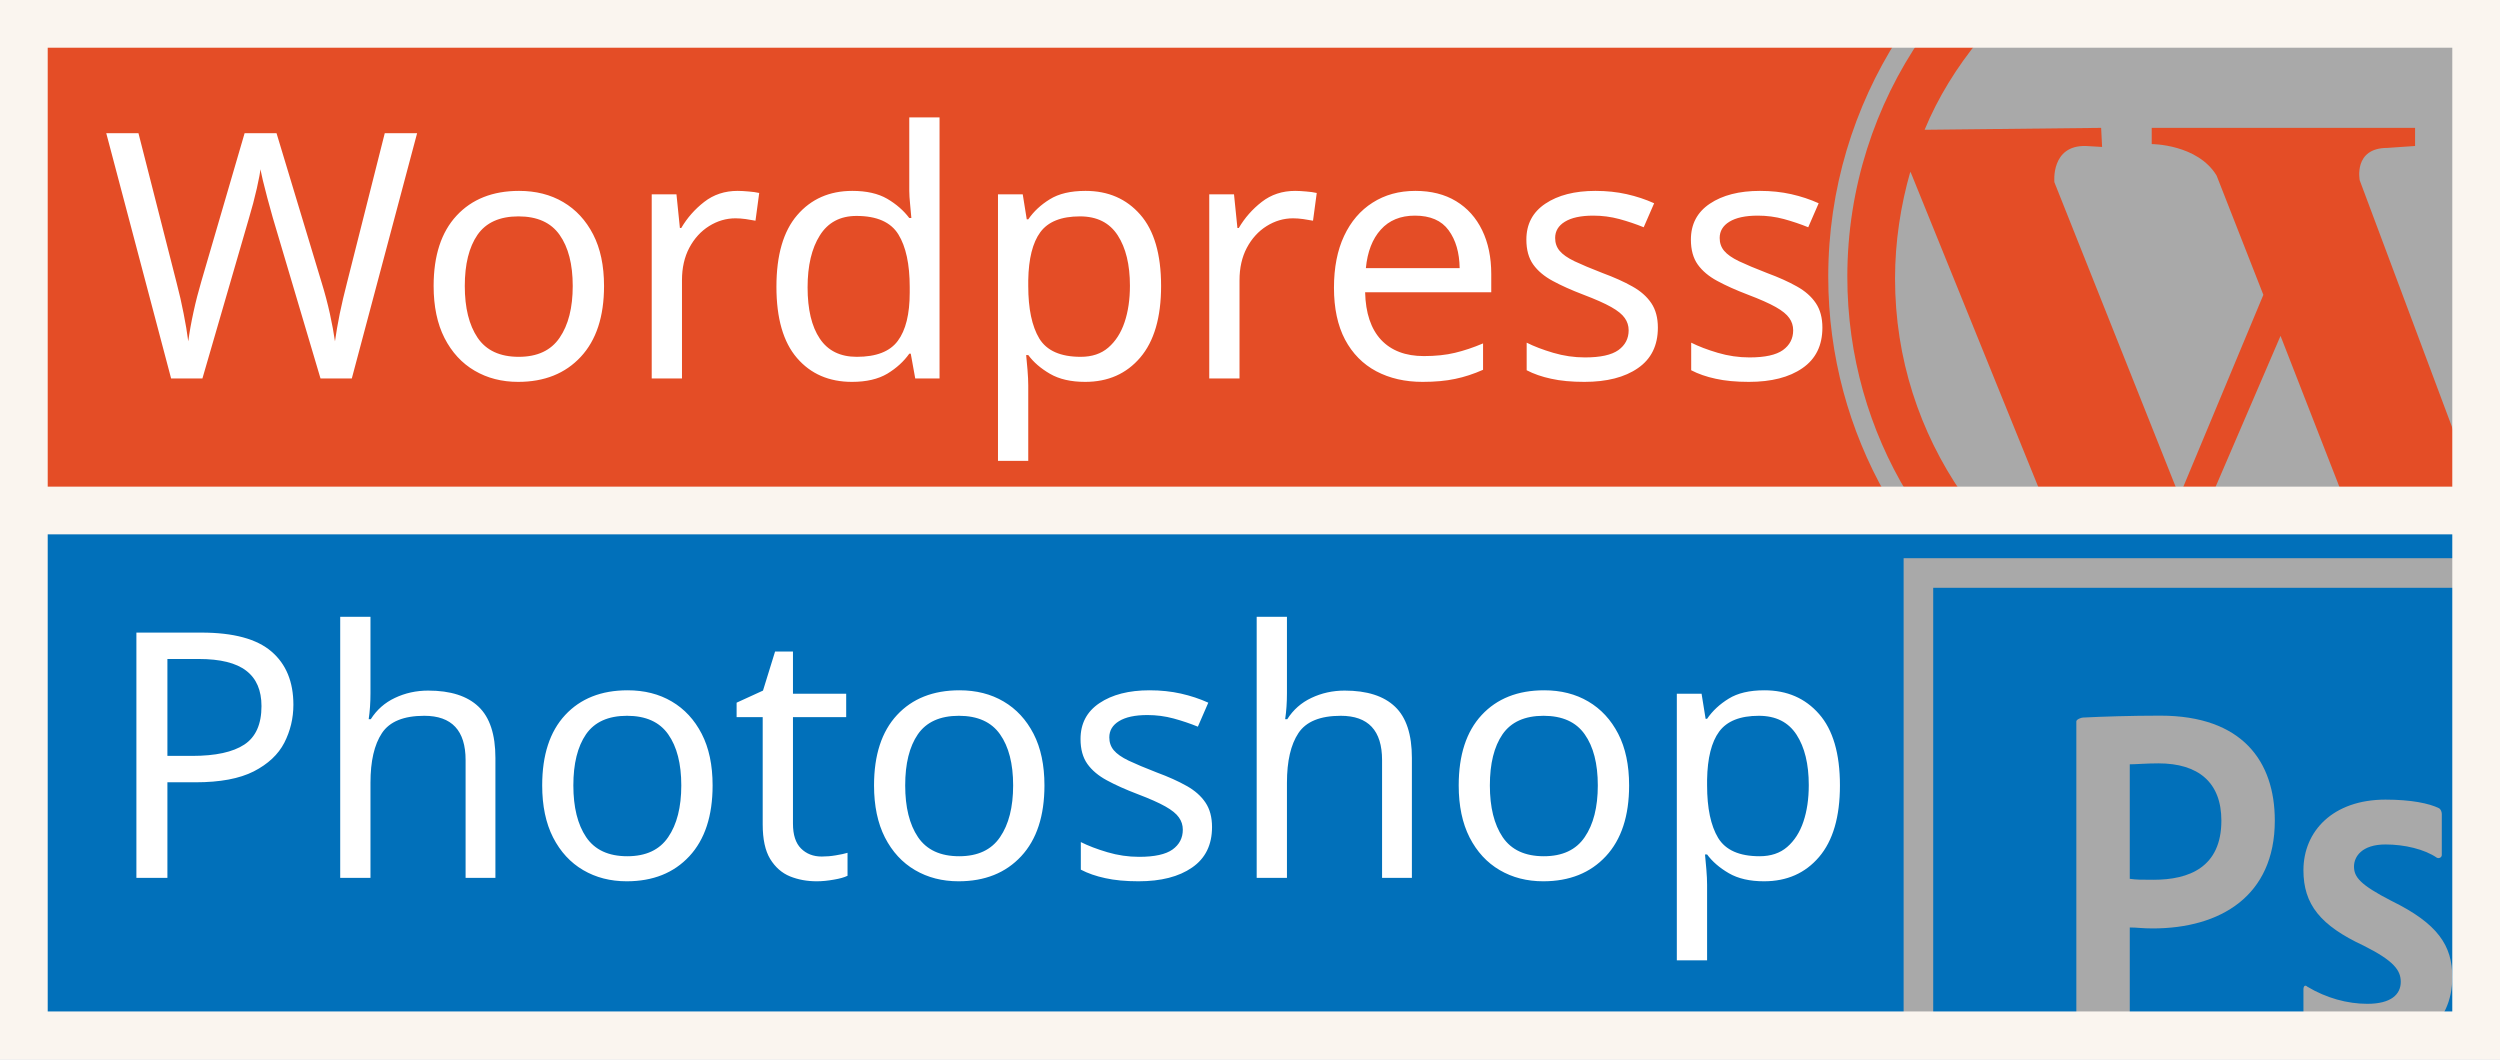
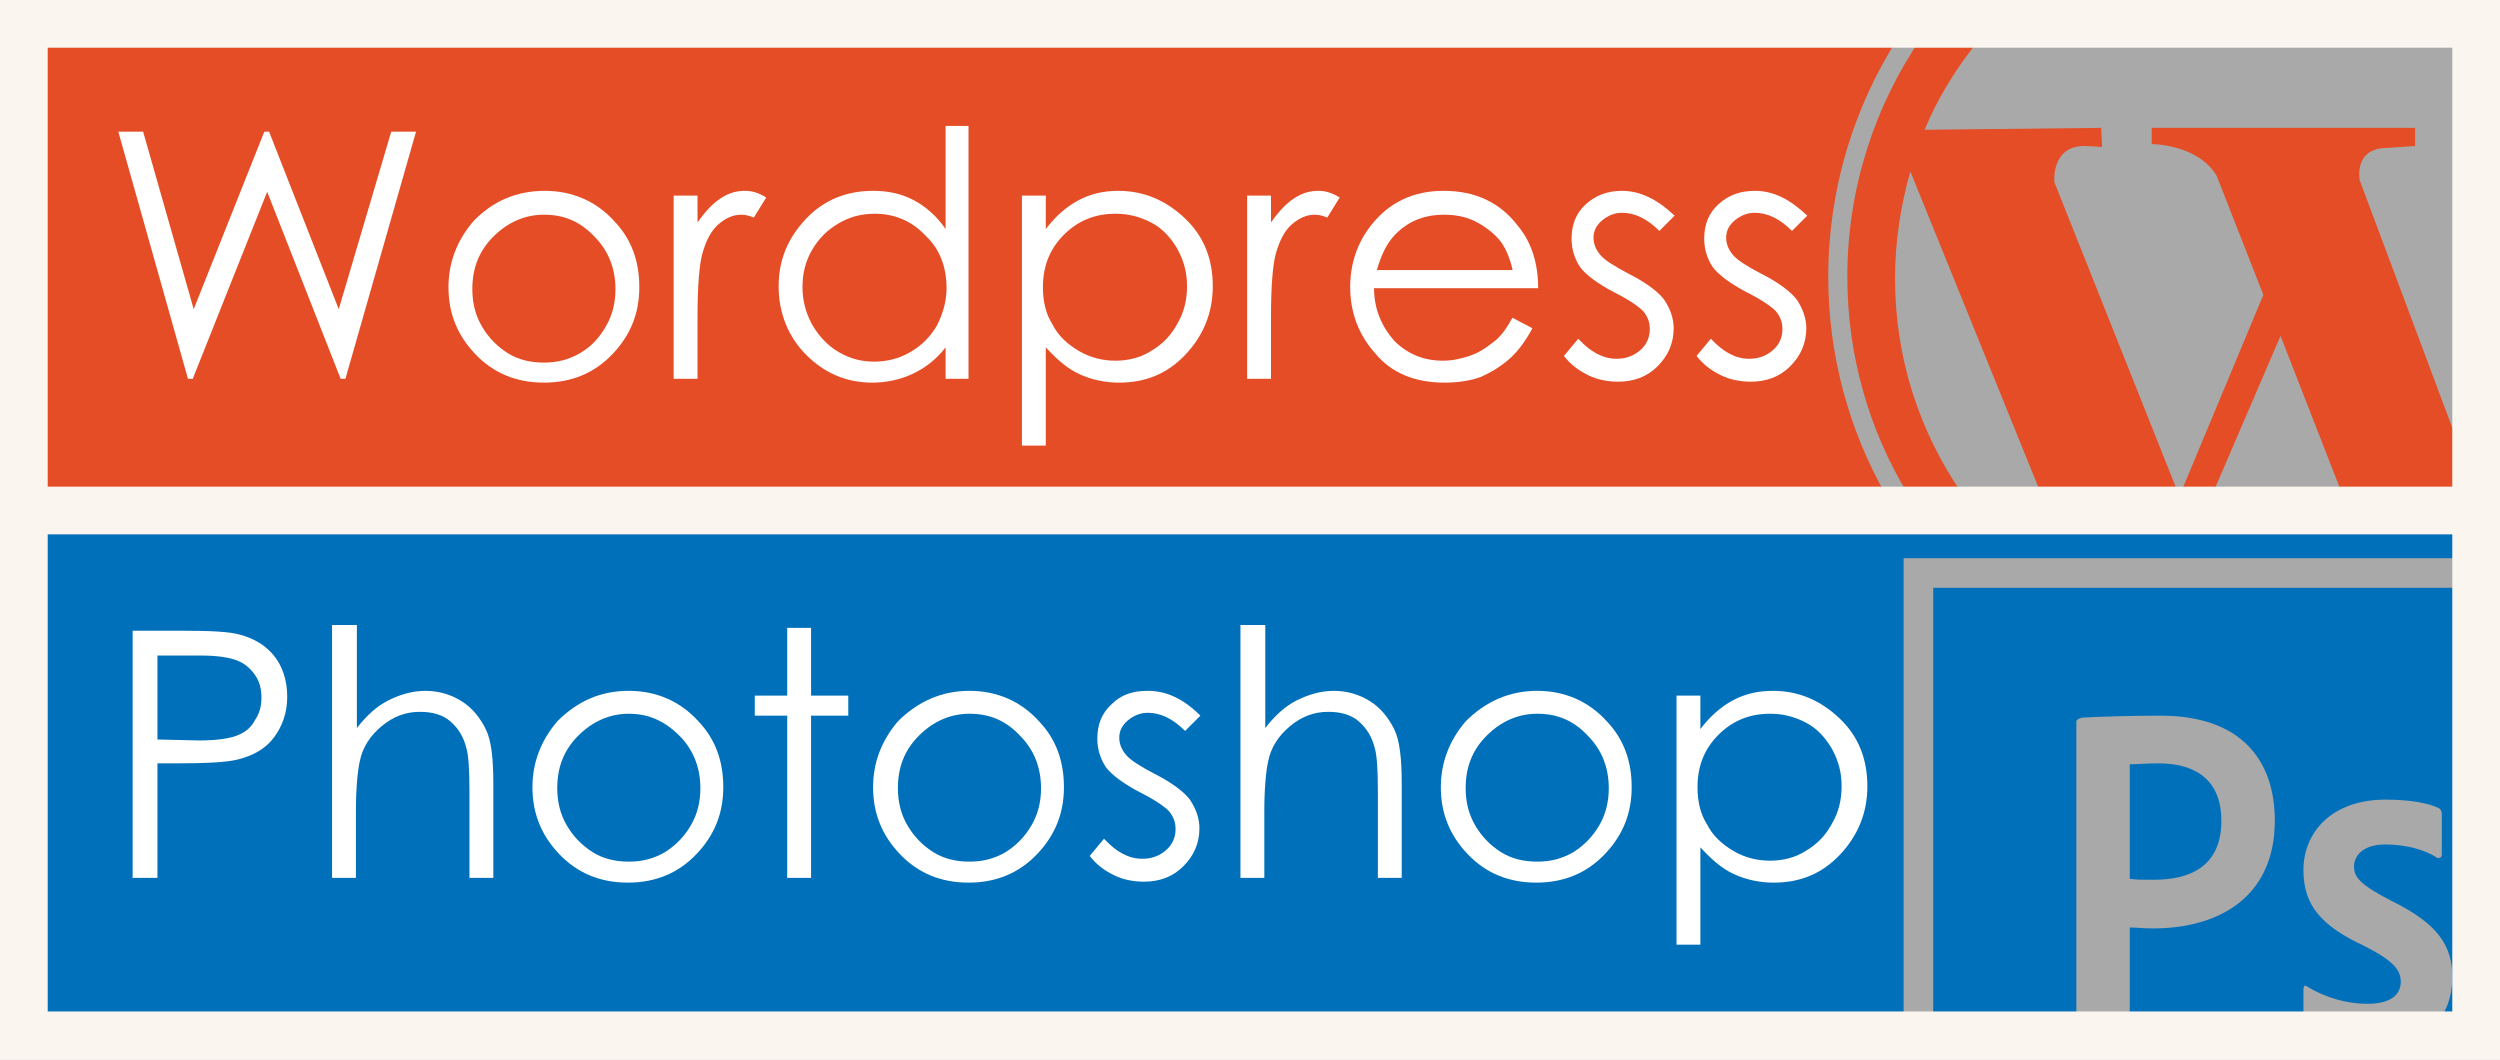
<svg xmlns="http://www.w3.org/2000/svg" version="1.1" id="Layer_1" x="0px" y="0px" viewBox="0 0 262 111" style="enable-background:new 0 0 262 111;" xml:space="preserve">
  <style type="text/css">
	.st0{fill:#E44D26;}
	.st1{fill:#0170BA;}
- 	.st2{fill:#FFFFFF;}
- 	.st3{	font-family: Century Gothic,CenturyGothic,AppleGothic,sans-serif;
- }
- 	.st4{font-size:36px;}
- 	.st5{fill:#A9A9A9;}
- 	.st6{fill:none;stroke:#FAF5EF;stroke-width:5;stroke-miterlimit:10;}
- 	.st7{fill:none;stroke:#000000;stroke-width:16;stroke-miterlimit:10;}
+ 	.st2{enable-background:new    ;}
+ 	.st3{fill:#FFFFFF;}
+ 	.st4{fill:#A9A9A9;}
+ 	.st5{fill:none;stroke:#FAF5EF;stroke-width:5;stroke-miterlimit:10;}
+ 	.st6{fill:none;stroke:#000000;stroke-width:16;stroke-miterlimit:10;}
</style>
  <g>
    <rect x="3" y="4" class="st0" width="257" height="53" />
  </g>
  <g>
    <rect x="3" y="55" class="st1" width="257" height="54" />
  </g>
-   <text transform="matrix(1 0 0 1 10.698 39.661)" class="st2 st3 st4">Wordpress</text>
-   <text transform="matrix(1 0 0 1 10.8098 91.9994)" class="st2 st3 st4">Photoshop</text>
-   <path class="st5" d="M245.9,52.9L239,35.2l-7.4,17.2C236.4,52.4,241.1,52.8,245.9,52.9z" />
-   <path class="st5" d="M213.8,51.5l-13.5-33.3l-0.1-0.2c-1,3.5-1.6,7.3-1.6,11.2c0,8.4,2.6,16.1,7,22.5  C208.3,51.6,211.1,51.5,213.8,51.5z" />
-   <path class="st5" d="M258.6,44.1c0.1-0.4,0.1-0.8,0.2-1.2c0.1-1.7,0.2-3.4,0.2-5.1c-0.1-2.6-0.5-5.3-0.6-7.8  c-0.4-7.4-0.2-14.8-0.5-22.2c-0.3-1.1-0.5-2.1-0.7-3.2c-5.9-0.2-11.8-0.4-17.8-0.5c-9.7-0.1-19.4,0.4-29.1,0.5c-1.1,0-2-0.2-2.9-0.4  c-2.3,2.8-4.3,6-5.7,9.4l18.5-0.2l0.1,2l-1.7-0.1c-3.7-0.1-3.3,3.8-3.3,3.8l13.1,32.9l8.8-21.1l-4.9-12.5c-2-3.3-6.8-3.3-6.8-3.3  v-1.7h27.6l0,1.9l-2.9,0.2c-3.6,0-2.9,3.4-2.9,3.4l10.4,27.8C257.9,45.8,258.2,44.9,258.6,44.1z" />
-   <path class="st5" d="M198.8,51.7c0.4,0,0.8,0,1.1,0c-4-6.6-6.3-14.4-6.3-22.7c0-9.3,2.9-18,7.8-25.1c-0.7,0-1.4,0.1-2,0.1  c-0.2,0-0.3,0-0.5,0c-4.6,7.2-7.3,15.8-7.3,25c0,8.3,2.2,16.1,6,22.8C198,51.7,198.4,51.7,198.8,51.7z" />
-   <line class="st6" x1="261" y1="53.5" x2="4" y2="53.5" />
-   <path class="st5" d="M248.1,105.2c-2.1,0-4.3-0.6-6.3-1.8c-0.2-0.2-0.4-0.1-0.4,0.3v4.6c0,0.3,0,0.4,0.2,0.5  c1.3,0.8,3.7,1.3,6.4,1.3c5.2,0,9-2.7,9-7.7c0-3.3-1.5-5.6-6.4-8c-3.3-1.7-3.9-2.5-3.9-3.6c0-1,0.8-2.3,3.3-2.3c2,0,4.1,0.5,5.4,1.4  c0.3,0.1,0.5-0.1,0.5-0.3v-4.3c0-0.2-0.1-0.5-0.3-0.6c-1-0.5-2.9-0.9-5.6-0.9c-5.5,0-8.6,3.3-8.6,7.4c0,3.6,1.8,5.8,6.3,7.9  c3.2,1.6,3.9,2.6,3.9,3.8C251.6,104.2,250.6,105.2,248.1,105.2z" />
-   <path class="st5" d="M226.4,75c-3.1,0-6.1,0.1-8.1,0.2c-0.2,0-0.7,0.2-0.7,0.4h0v33.6c0,0.3,0.1,0.4,0.4,0.4h4.8  c0.3,0,0.4-0.1,0.4-0.4v-12c0.8,0,1.3,0.1,2.4,0.1c7.1,0,12.8-3.4,12.8-11.3C238.4,79.8,235,75,226.4,75z M225.7,92.2  c-1.3,0-1.8,0-2.5-0.1V80.1c0.6,0,1.8-0.1,3-0.1c4.2,0,6.6,2,6.6,6C232.8,90.9,229.4,92.2,225.7,92.2z" />
-   <path class="st5" d="M202.6,106.5V61.6h55.8c0-1.1,0.2-2.2,0.7-3.1h-59.6v48.3C200.5,106.5,201.6,106.4,202.6,106.5z" />
-   <path class="st7" d="M127.2,25.6" />
-   <rect x="2.5" y="2.5" class="st6" width="257" height="106" />
+   <g class="st2">
+     <path class="st3" d="M12.4,13.8H15l5.3,18.6l7.4-18.6h0.5l7.3,18.6L41,13.8h2.6l-7.4,25.9h-0.5L28,20.1l-7.8,19.6h-0.5L12.4,13.8z" />
+     <path class="st3" d="M57.1,20c2.9,0,5.4,1.1,7.3,3.2c1.8,1.9,2.6,4.2,2.6,6.9c0,2.7-0.9,5-2.8,7c-1.9,2-4.3,3-7.2,3   c-2.9,0-5.3-1-7.2-3c-1.9-2-2.8-4.3-2.8-7c0-2.6,0.9-4.9,2.6-6.9C51.6,21.1,54.1,20,57.1,20z M57,22.5c-2,0-3.8,0.8-5.3,2.3   c-1.5,1.5-2.2,3.3-2.2,5.5c0,1.4,0.3,2.7,1,3.9c0.7,1.2,1.6,2.1,2.7,2.8s2.4,1,3.8,1c1.4,0,2.6-0.3,3.8-1s2-1.6,2.7-2.8   s1-2.5,1-3.9c0-2.1-0.7-4-2.2-5.5C60.8,23.2,59.1,22.5,57,22.5z" />
+     <path class="st3" d="M70.6,20.5h2.5v2.8c0.8-1.1,1.5-1.9,2.4-2.5s1.7-0.8,2.6-0.8c0.7,0,1.4,0.2,2.2,0.7L79,22.8   c-0.5-0.2-0.9-0.3-1.3-0.3c-0.8,0-1.6,0.3-2.4,1s-1.3,1.7-1.7,3.1c-0.3,1.1-0.5,3.3-0.5,6.6v6.5h-2.5V20.5z" />
+     <path class="st3" d="M101.5,13.2v26.5h-2.4v-3.3c-1,1.3-2.2,2.2-3.5,2.8s-2.7,0.9-4.2,0.9c-2.7,0-5-1-6.9-2.9s-2.9-4.4-2.9-7.2   c0-2.8,1-5.1,2.9-7.1s4.3-2.9,7-2.9c1.6,0,3,0.3,4.3,1s2.4,1.7,3.3,3V13.2H101.5z M91.7,22.4c-1.4,0-2.6,0.3-3.8,1   s-2.1,1.6-2.8,2.8c-0.7,1.2-1,2.5-1,3.9c0,1.3,0.3,2.6,1,3.9c0.7,1.2,1.6,2.2,2.8,2.9c1.2,0.7,2.4,1,3.7,1c1.3,0,2.6-0.3,3.8-1   c1.2-0.7,2.1-1.6,2.8-2.8c0.6-1.2,1-2.5,1-3.9c0-2.2-0.7-4.1-2.2-5.5C95.6,23.2,93.8,22.4,91.7,22.4z" />
+     <path class="st3" d="M107.1,20.5h2.5v3.5c1-1.3,2.1-2.3,3.4-3c1.3-0.7,2.7-1,4.2-1c2.7,0,5,1,7,2.9s2.9,4.3,2.9,7.1   c0,2.8-1,5.2-2.9,7.2s-4.2,2.9-6.9,2.9c-1.5,0-2.9-0.3-4.2-0.9s-2.4-1.6-3.5-2.8v10.3h-2.5V20.5z M116.9,22.4   c-2.1,0-3.9,0.7-5.4,2.2c-1.5,1.5-2.2,3.3-2.2,5.5c0,1.5,0.3,2.8,1,3.9c0.6,1.2,1.6,2.1,2.8,2.8s2.5,1,3.8,1c1.3,0,2.6-0.3,3.7-1   c1.2-0.7,2.1-1.6,2.8-2.9c0.7-1.2,1-2.5,1-3.9c0-1.4-0.3-2.6-1-3.9c-0.7-1.2-1.6-2.2-2.8-2.8S118.3,22.4,116.9,22.4z" />
+     <path class="st3" d="M130.7,20.5h2.5v2.8c0.8-1.1,1.5-1.9,2.4-2.5s1.7-0.8,2.6-0.8c0.7,0,1.4,0.2,2.2,0.7l-1.3,2.1   c-0.5-0.2-0.9-0.3-1.3-0.3c-0.8,0-1.6,0.3-2.4,1s-1.3,1.7-1.7,3.1c-0.3,1.1-0.5,3.3-0.5,6.6v6.5h-2.5V20.5z" />
+     <path class="st3" d="M158.5,33.3l2.1,1.1c-0.7,1.3-1.5,2.4-2.4,3.2c-0.9,0.8-1.9,1.4-3,1.9c-1.1,0.4-2.4,0.6-3.8,0.6   c-3.1,0-5.6-1-7.3-3.1c-1.8-2-2.6-4.4-2.6-6.9c0-2.4,0.7-4.6,2.2-6.5c1.9-2.4,4.4-3.6,7.6-3.6c3.3,0,5.9,1.2,7.8,3.7   c1.4,1.7,2.1,3.9,2.1,6.5H144c0,2.2,0.8,4,2.1,5.5c1.4,1.4,3.1,2.1,5.1,2.1c1,0,1.9-0.2,2.8-0.5s1.7-0.8,2.3-1.3   C157.1,35.5,157.8,34.6,158.5,33.3z M158.5,28.2c-0.3-1.3-0.8-2.4-1.4-3.1s-1.5-1.4-2.5-1.9c-1-0.5-2.1-0.7-3.3-0.7   c-1.9,0-3.5,0.6-4.8,1.8c-1,0.9-1.7,2.2-2.2,4H158.5z" />
+     <path class="st3" d="M175.5,22.6l-1.6,1.6c-1.3-1.3-2.6-1.9-3.9-1.9c-0.8,0-1.5,0.3-2.1,0.8c-0.6,0.5-0.9,1.1-0.9,1.8   c0,0.6,0.2,1.2,0.7,1.8c0.5,0.6,1.5,1.2,3,2c1.8,0.9,3.1,1.9,3.7,2.7c0.6,0.9,1,1.9,1,3c0,1.6-0.6,2.9-1.7,4s-2.5,1.6-4.1,1.6   c-1.1,0-2.2-0.2-3.2-0.7c-1-0.5-1.8-1.1-2.5-2l1.5-1.8c1.3,1.4,2.6,2.1,4,2.1c1,0,1.8-0.3,2.5-0.9s1-1.4,1-2.2   c0-0.7-0.2-1.3-0.7-1.9c-0.5-0.5-1.5-1.2-3.1-2c-1.7-0.9-2.9-1.8-3.5-2.6c-0.6-0.9-0.9-1.9-0.9-3c0-1.5,0.5-2.7,1.5-3.6   s2.2-1.4,3.8-1.4C171.9,20,173.7,20.9,175.5,22.6z" />
+     <path class="st3" d="M189.4,22.6l-1.6,1.6c-1.3-1.3-2.6-1.9-3.9-1.9c-0.8,0-1.5,0.3-2.1,0.8c-0.6,0.5-0.9,1.1-0.9,1.8   c0,0.6,0.2,1.2,0.7,1.8c0.5,0.6,1.5,1.2,3,2c1.8,0.9,3.1,1.9,3.7,2.7c0.6,0.9,1,1.9,1,3c0,1.6-0.6,2.9-1.7,4s-2.5,1.6-4.1,1.6   c-1.1,0-2.2-0.2-3.2-0.7c-1-0.5-1.8-1.1-2.5-2l1.5-1.8c1.3,1.4,2.6,2.1,4,2.1c1,0,1.8-0.3,2.5-0.9s1-1.4,1-2.2   c0-0.7-0.2-1.3-0.7-1.9c-0.5-0.5-1.5-1.2-3.1-2c-1.7-0.9-2.9-1.8-3.5-2.6c-0.6-0.9-0.9-1.9-0.9-3c0-1.5,0.5-2.7,1.5-3.6   s2.2-1.4,3.8-1.4C185.9,20,187.6,20.9,189.4,22.6z" />
+   </g>
+   <g class="st2">
+     <path class="st3" d="M13.9,66.1h5.2c3,0,4.9,0.1,6,0.4c1.5,0.4,2.7,1.1,3.6,2.2s1.4,2.6,1.4,4.3c0,1.7-0.5,3.1-1.4,4.3   s-2.2,1.9-3.8,2.3c-1.2,0.3-3.4,0.4-6.6,0.4h-1.8v12h-2.6V66.1z M16.5,68.7v8.8l4.4,0.1c1.8,0,3.1-0.2,3.9-0.5s1.5-0.8,1.9-1.6   c0.5-0.7,0.7-1.5,0.7-2.4c0-0.9-0.2-1.7-0.7-2.4s-1.1-1.2-1.9-1.5s-2-0.5-3.8-0.5H16.5z" />
+     <path class="st3" d="M34.9,65.5h2.5v10.8c1-1.3,2.1-2.3,3.3-2.9s2.5-1,3.9-1c1.4,0,2.7,0.4,3.8,1.1s1.9,1.7,2.5,2.9   s0.8,3.1,0.8,5.8V92h-2.5v-9.1c0-2.2-0.1-3.7-0.3-4.4c-0.3-1.3-0.9-2.2-1.7-2.9s-1.9-1-3.2-1c-1.5,0-2.8,0.5-4,1.5s-2,2.2-2.3,3.7   c-0.2,0.9-0.4,2.7-0.4,5.2v7h-2.5V65.5z" />
+     <path class="st3" d="M65.9,72.4c2.9,0,5.4,1.1,7.3,3.2c1.8,1.9,2.6,4.2,2.6,6.9c0,2.7-0.9,5-2.8,7s-4.3,3-7.2,3c-2.9,0-5.3-1-7.2-3   s-2.8-4.3-2.8-7c0-2.6,0.9-4.9,2.6-6.9C60.5,73.5,62.9,72.4,65.9,72.4z M65.9,74.8c-2,0-3.8,0.8-5.3,2.3s-2.2,3.3-2.2,5.5   c0,1.4,0.3,2.7,1,3.9c0.7,1.2,1.6,2.1,2.7,2.8c1.1,0.7,2.4,1,3.8,1s2.6-0.3,3.8-1c1.1-0.7,2-1.6,2.7-2.8c0.7-1.2,1-2.5,1-3.9   c0-2.1-0.7-4-2.2-5.5C69.6,75.5,67.9,74.8,65.9,74.8z" />
+     <path class="st3" d="M82.5,65.8H85v7.1h3.9V75H85v17h-2.5V75h-3.4v-2.1h3.4V65.8z" />
+     <path class="st3" d="M101.6,72.4c2.9,0,5.4,1.1,7.3,3.2c1.8,1.9,2.6,4.2,2.6,6.9c0,2.7-0.9,5-2.8,7s-4.3,3-7.2,3   c-2.9,0-5.3-1-7.2-3s-2.8-4.3-2.8-7c0-2.6,0.9-4.9,2.6-6.9C96.2,73.5,98.7,72.4,101.6,72.4z M101.6,74.8c-2,0-3.8,0.8-5.3,2.3   s-2.2,3.3-2.2,5.5c0,1.4,0.3,2.7,1,3.9c0.7,1.2,1.6,2.1,2.7,2.8c1.1,0.7,2.4,1,3.8,1s2.6-0.3,3.8-1c1.1-0.7,2-1.6,2.7-2.8   c0.7-1.2,1-2.5,1-3.9c0-2.1-0.7-4-2.2-5.5C105.4,75.5,103.7,74.8,101.6,74.8z" />
+     <path class="st3" d="M125.8,75l-1.6,1.6c-1.3-1.3-2.6-1.9-3.9-1.9c-0.8,0-1.5,0.3-2.1,0.8c-0.6,0.5-0.9,1.1-0.9,1.8   c0,0.6,0.2,1.2,0.7,1.8c0.5,0.6,1.5,1.2,3,2c1.8,0.9,3.1,1.9,3.7,2.7c0.6,0.9,1,1.9,1,3c0,1.6-0.6,2.9-1.7,4   c-1.1,1.1-2.5,1.6-4.1,1.6c-1.1,0-2.2-0.2-3.2-0.7s-1.8-1.1-2.5-2l1.5-1.8c1.3,1.4,2.6,2.1,4,2.1c1,0,1.8-0.3,2.5-0.9   c0.7-0.6,1-1.4,1-2.2c0-0.7-0.2-1.3-0.7-1.9c-0.5-0.5-1.5-1.2-3.1-2c-1.7-0.9-2.9-1.8-3.5-2.6c-0.6-0.9-0.9-1.9-0.9-3   c0-1.5,0.5-2.7,1.5-3.6c1-1,2.2-1.4,3.8-1.4C122.2,72.4,124,73.2,125.8,75z" />
+     <path class="st3" d="M130.1,65.5h2.5v10.8c1-1.3,2.1-2.3,3.3-2.9s2.5-1,3.9-1c1.4,0,2.7,0.4,3.8,1.1s1.9,1.7,2.5,2.9   s0.8,3.1,0.8,5.8V92h-2.5v-9.1c0-2.2-0.1-3.7-0.3-4.4c-0.3-1.3-0.9-2.2-1.7-2.9s-1.9-1-3.2-1c-1.5,0-2.8,0.5-4,1.5s-2,2.2-2.3,3.7   c-0.2,0.9-0.4,2.7-0.4,5.2v7h-2.5V65.5z" />
+     <path class="st3" d="M161.1,72.4c2.9,0,5.4,1.1,7.3,3.2c1.8,1.9,2.6,4.2,2.6,6.9c0,2.7-0.9,5-2.8,7s-4.3,3-7.2,3   c-2.9,0-5.3-1-7.2-3s-2.8-4.3-2.8-7c0-2.6,0.9-4.9,2.6-6.9C155.7,73.5,158.2,72.4,161.1,72.4z M161.1,74.8c-2,0-3.8,0.8-5.3,2.3   s-2.2,3.3-2.2,5.5c0,1.4,0.3,2.7,1,3.9c0.7,1.2,1.6,2.1,2.7,2.8c1.1,0.7,2.4,1,3.8,1s2.6-0.3,3.8-1c1.1-0.7,2-1.6,2.7-2.8   c0.7-1.2,1-2.5,1-3.9c0-2.1-0.7-4-2.2-5.5C164.9,75.5,163.2,74.8,161.1,74.8z" />
+     <path class="st3" d="M175.7,72.9h2.5v3.5c1-1.3,2.1-2.3,3.4-3c1.3-0.7,2.7-1,4.2-1c2.7,0,5,1,7,2.9s2.9,4.3,2.9,7.1   c0,2.8-1,5.2-2.9,7.2s-4.2,2.9-6.9,2.9c-1.5,0-2.9-0.3-4.2-0.9c-1.3-0.6-2.4-1.6-3.5-2.8V99h-2.5V72.9z M185.5,74.8   c-2.1,0-3.9,0.7-5.4,2.2c-1.5,1.5-2.2,3.3-2.2,5.5c0,1.5,0.3,2.8,1,3.9c0.6,1.2,1.6,2.1,2.8,2.8s2.5,1,3.8,1c1.3,0,2.6-0.3,3.7-1   c1.2-0.7,2.1-1.6,2.8-2.9c0.7-1.2,1-2.5,1-3.9c0-1.4-0.3-2.6-1-3.9c-0.7-1.2-1.6-2.2-2.8-2.8S186.9,74.8,185.5,74.8z" />
+   </g>
+   <path class="st4" d="M245.9,52.9L239,35.2l-7.4,17.2C236.4,52.4,241.1,52.8,245.9,52.9z" />
+   <path class="st4" d="M213.8,51.5l-13.5-33.3l-0.1-0.2c-1,3.5-1.6,7.3-1.6,11.2c0,8.4,2.6,16.1,7,22.5  C208.3,51.6,211.1,51.5,213.8,51.5z" />
+   <path class="st4" d="M258.6,44.1c0.1-0.4,0.1-0.8,0.2-1.2c0.1-1.7,0.2-3.4,0.2-5.1c-0.1-2.6-0.5-5.3-0.6-7.8  c-0.4-7.4-0.2-14.8-0.5-22.2c-0.3-1.1-0.5-2.1-0.7-3.2c-5.9-0.2-11.8-0.4-17.8-0.5C229.7,4,220,4.5,210.3,4.6c-1.1,0-2-0.2-2.9-0.4  c-2.3,2.8-4.3,6-5.7,9.4l18.5-0.2l0.1,2l-1.7-0.1c-3.7-0.1-3.3,3.8-3.3,3.8L228.4,52l8.8-21.1l-4.9-12.5c-2-3.3-6.8-3.3-6.8-3.3  v-1.7h27.6v1.9l-2.9,0.2c-3.6,0-2.9,3.4-2.9,3.4l10.4,27.8C257.9,45.8,258.2,44.9,258.6,44.1z" />
+   <path class="st4" d="M198.8,51.7c0.4,0,0.8,0,1.1,0c-4-6.6-6.3-14.4-6.3-22.7c0-9.3,2.9-18,7.8-25.1c-0.7,0-1.4,0.1-2,0.1  c-0.2,0-0.3,0-0.5,0c-4.6,7.2-7.3,15.8-7.3,25c0,8.3,2.2,16.1,6,22.8C198,51.7,198.4,51.7,198.8,51.7z" />
+   <line class="st5" x1="261" y1="53.5" x2="4" y2="53.5" />
+   <path class="st4" d="M248.1,105.2c-2.1,0-4.3-0.6-6.3-1.8c-0.2-0.2-0.4-0.1-0.4,0.3v4.6c0,0.3,0,0.4,0.2,0.5  c1.3,0.8,3.7,1.3,6.4,1.3c5.2,0,9-2.7,9-7.7c0-3.3-1.5-5.6-6.4-8c-3.3-1.7-3.9-2.5-3.9-3.6c0-1,0.8-2.3,3.3-2.3c2,0,4.1,0.5,5.4,1.4  c0.3,0.1,0.5-0.1,0.5-0.3v-4.3c0-0.2-0.1-0.5-0.3-0.6c-1-0.5-2.9-0.9-5.6-0.9c-5.5,0-8.6,3.3-8.6,7.4c0,3.6,1.8,5.8,6.3,7.9  c3.2,1.6,3.9,2.6,3.9,3.8C251.6,104.2,250.6,105.2,248.1,105.2z" />
+   <path class="st4" d="M226.4,75c-3.1,0-6.1,0.1-8.1,0.2c-0.2,0-0.7,0.2-0.7,0.4l0,0v33.6c0,0.3,0.1,0.4,0.4,0.4h4.8  c0.3,0,0.4-0.1,0.4-0.4v-12c0.8,0,1.3,0.1,2.4,0.1c7.1,0,12.8-3.4,12.8-11.3C238.4,79.8,235,75,226.4,75z M225.7,92.2  c-1.3,0-1.8,0-2.5-0.1v-12c0.6,0,1.8-0.1,3-0.1c4.2,0,6.6,2,6.6,6C232.8,90.9,229.4,92.2,225.7,92.2z" />
+   <path class="st4" d="M202.6,106.5V61.6h55.8c0-1.1,0.2-2.2,0.7-3.1h-59.6v48.3C200.5,106.5,201.6,106.4,202.6,106.5z" />
+   <path class="st6" d="M127.2,25.6" />
+   <rect x="2.5" y="2.5" class="st5" width="257" height="106" />
</svg>
